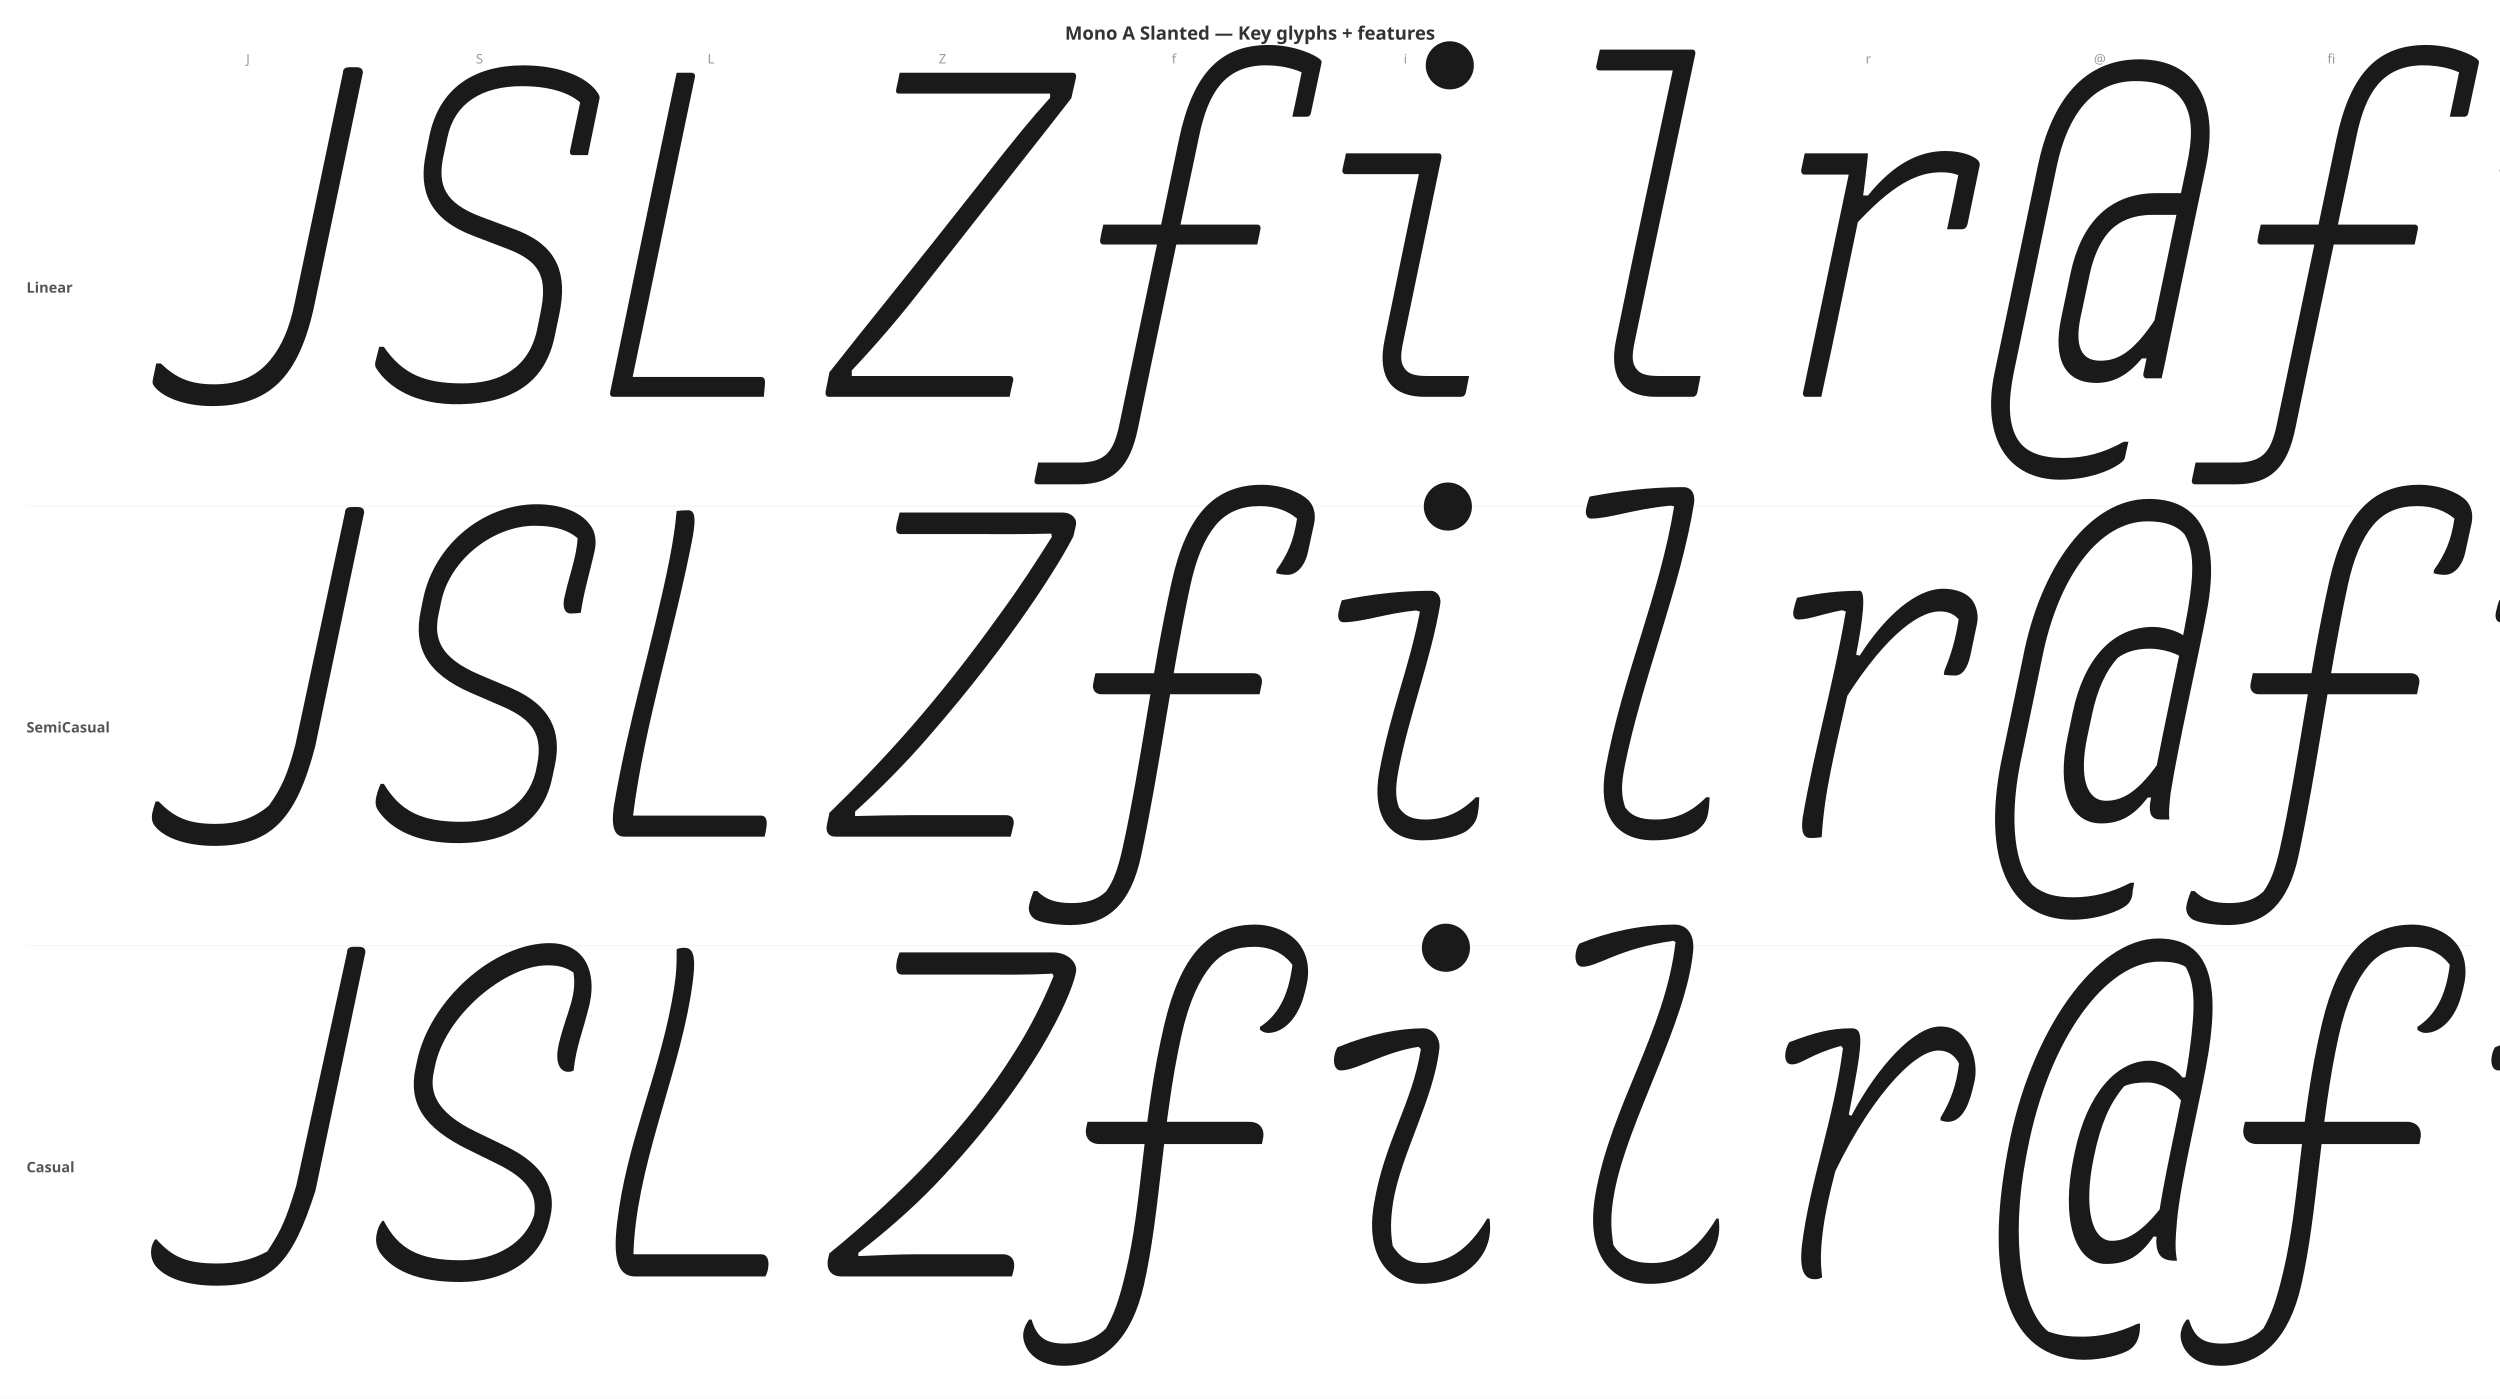
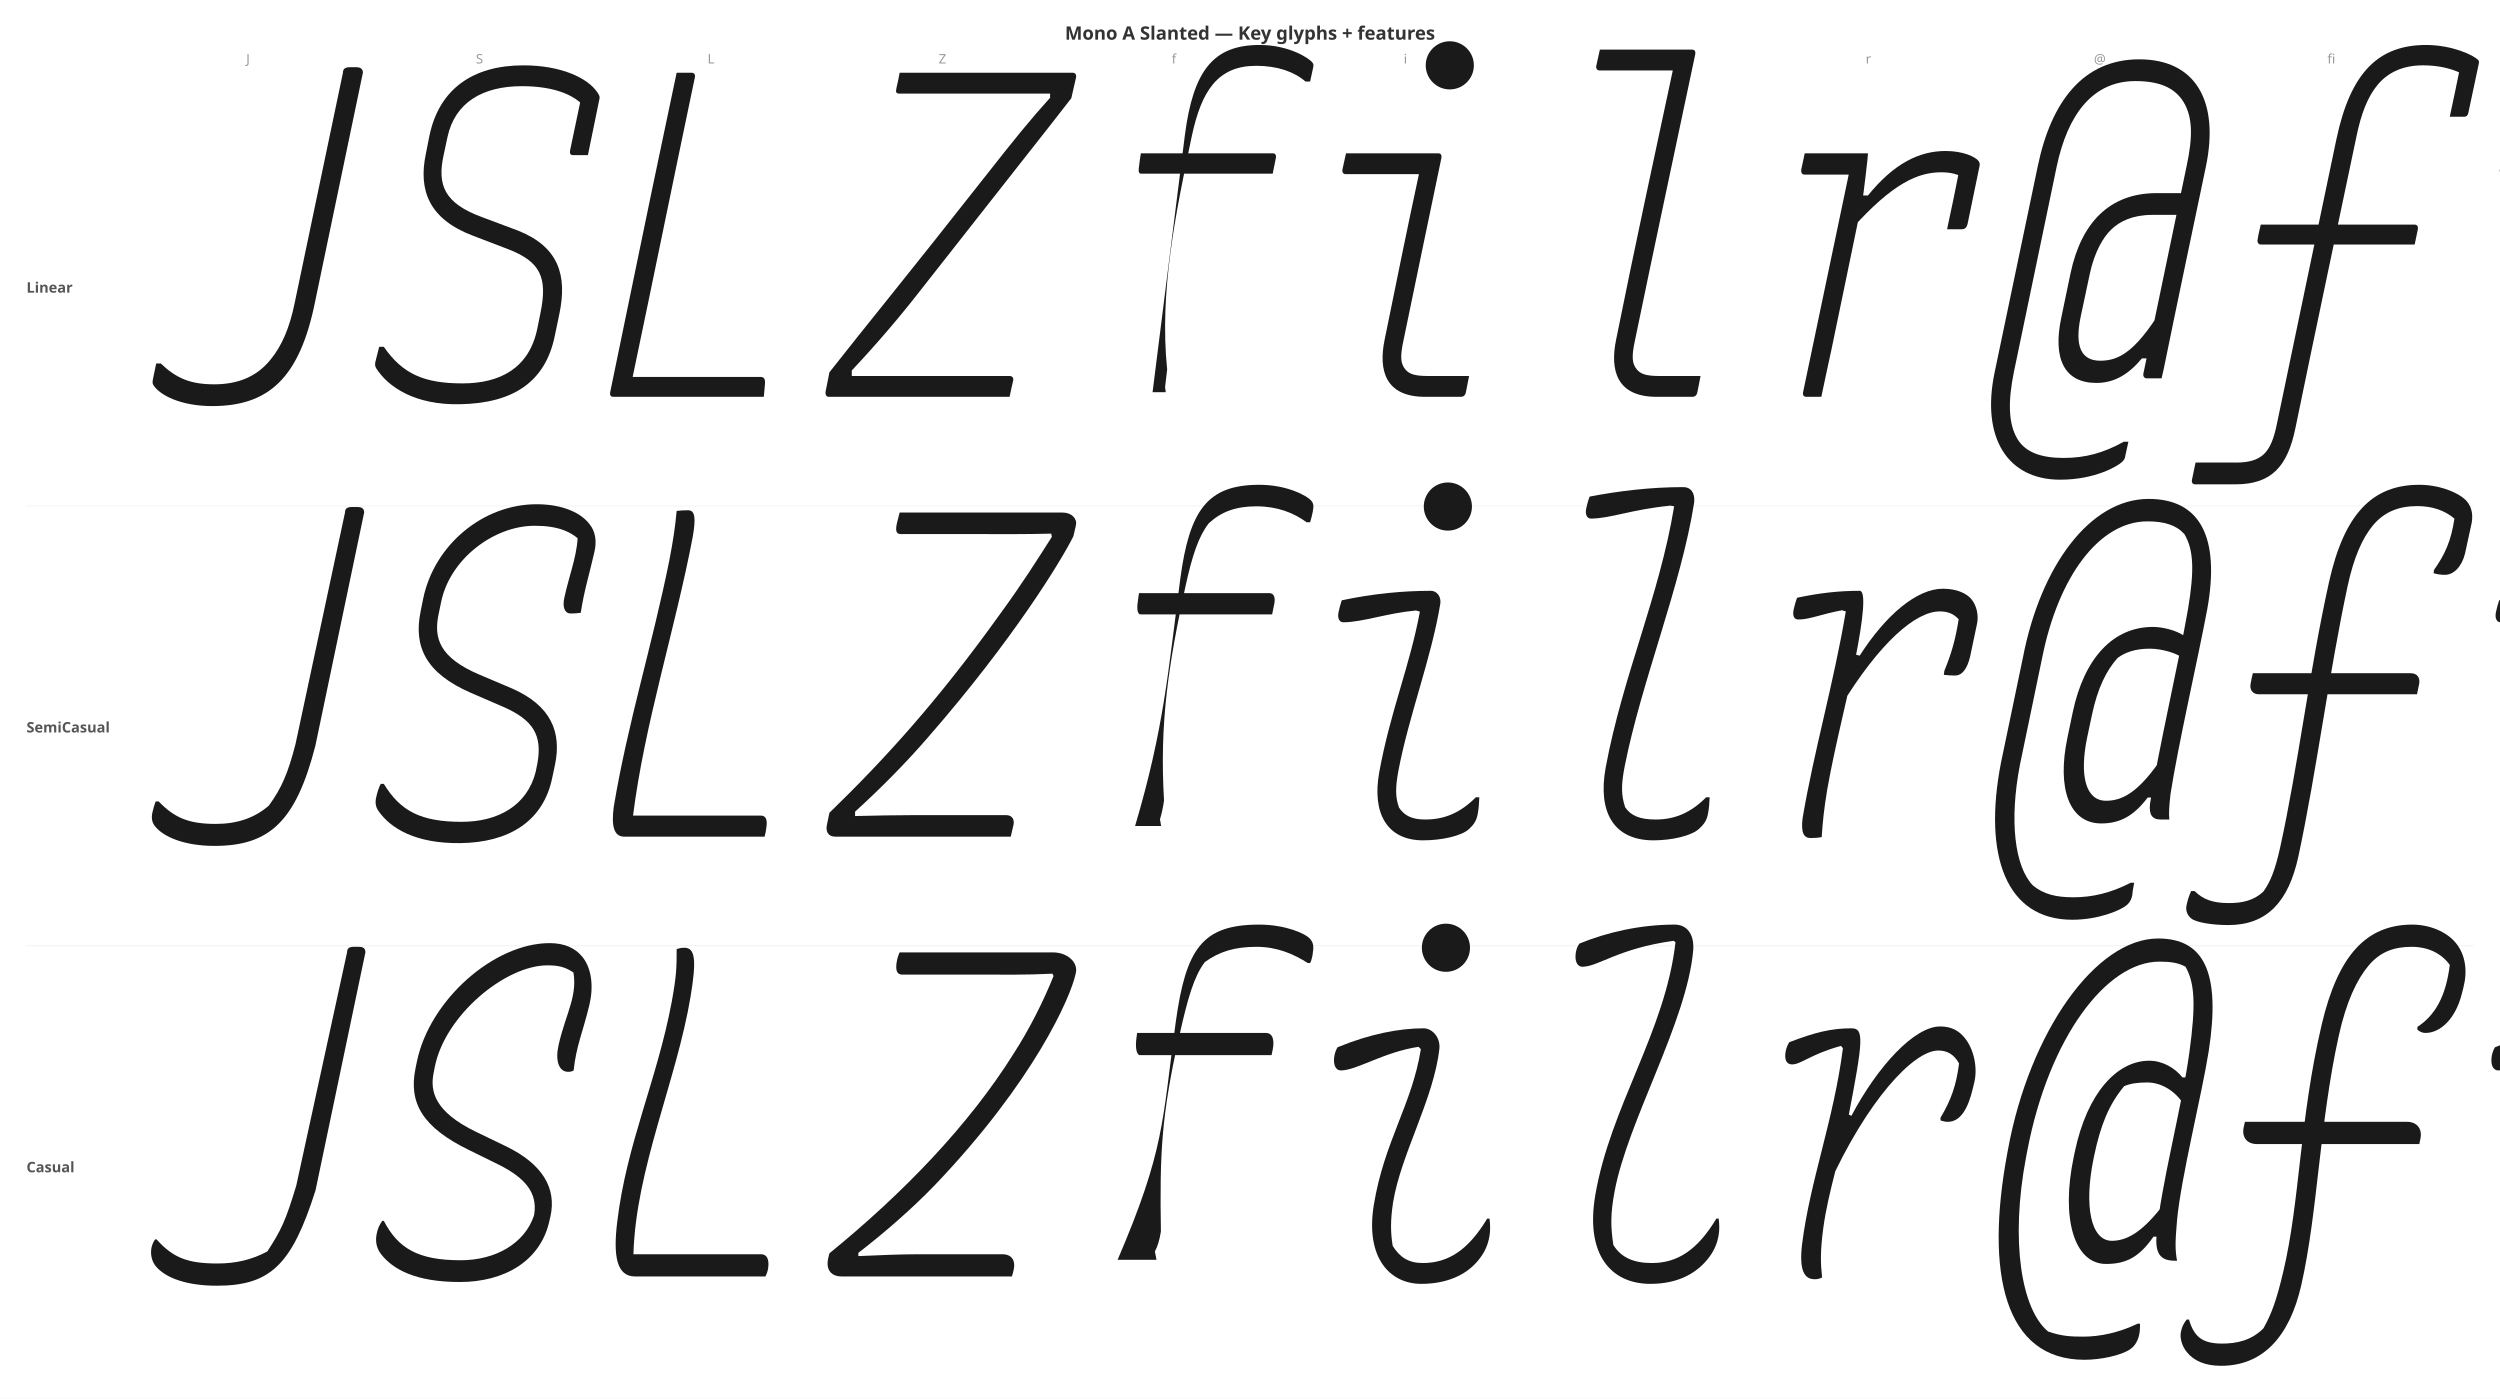
<svg xmlns="http://www.w3.org/2000/svg" width="1890.0" height="1057.5" viewBox="0 0 1890.0 1057.5">
  <rect width="100%" height="100%" fill="white" />
  <text x="945.0" y="30" text-anchor="middle" font-size="14" font-family="sans-serif" font-weight="bold" fill="#333">Mono A Slanted — Key glyphs + features</text>
  <text x="187.5" y="48" text-anchor="middle" font-size="10" font-family="sans-serif" fill="#999">J</text>
  <text x="362.5" y="48" text-anchor="middle" font-size="10" font-family="sans-serif" fill="#999">S</text>
  <text x="537.5" y="48" text-anchor="middle" font-size="10" font-family="sans-serif" fill="#999">L</text>
  <text x="712.5" y="48" text-anchor="middle" font-size="10" font-family="sans-serif" fill="#999">Z</text>
  <text x="887.5" y="48" text-anchor="middle" font-size="10" font-family="sans-serif" fill="#999">f</text>
  <text x="1062.5" y="48" text-anchor="middle" font-size="10" font-family="sans-serif" fill="#999">i</text>
  <text x="1237.5" y="48" text-anchor="middle" font-size="10" font-family="sans-serif" fill="#999">l</text>
  <text x="1412.5" y="48" text-anchor="middle" font-size="10" font-family="sans-serif" fill="#999">r</text>
  <text x="1587.5" y="48" text-anchor="middle" font-size="10" font-family="sans-serif" fill="#999">@</text>
  <text x="1762.5" y="48" text-anchor="middle" font-size="10" font-family="sans-serif" fill="#999">fi</text>
  <text x="20" y="221.25" font-size="11" font-family="sans-serif" font-weight="bold" fill="#555">Linear</text>
  <path d="M161.833 290.55C144.042 290.55 133.25 286.0 121.583 274.8H118.083C117.208 278.65 116.625 282.15 115.75 286.0C115.167 288.8 115.167 289.85 116.042 291.25C121.0 298.95 137.042 307.0 160.375 307.0C202.958 307.0 226.583 286.0 238.25 227.9C250.161 170.843 262.434 112.057 274.345 55C274.345 52.2 272.837 50.8 269.065 50.8C267.556 50.8 266.047 50.8 264.538 50.8C260.766 50.8 259.257 52.2 259.257 55C259.257 55 259.257 55 259.257 55C259.257 55 259.257 55 259.257 55C247.224 112.404 234.825 171.547 222.792 228.95C219.0 247.85 212.875 261.85 204.417 272.0C194.208 284.6 180.208 290.55 161.833 290.55Z" fill="#1a1a1a" />
  <path d="M395.75 49.4C357.542 49.4 331.875 67.25 324.583 102.95L321.958 116.25C316.125 143.9 324.292 165.6 357.542 178.2L384.083 188.35C408.583 197.8 414.125 209.7 408.583 236.65L406.25 248.2C400.125 278.65 377.667 289.85 349.667 289.85C320.792 289.85 304.458 282.85 290.167 262.2H286.667C285.792 265.35 285.208 268.15 283.75 273.75C283.458 275.15 283.458 276.9 284.333 278.3C293.375 292.65 313.792 306.3 347.625 305.6C388.75 304.9 412.375 288.1 419.375 254.15L422.875 237.35C429.0 207.95 422.292 186.6 391.667 174.35L364.542 164.2C335.958 153.7 330.417 140.05 335.375 117.3L338.292 103.65C343.833 77.75 364.542 65.15 394.583 65.15C419.375 65.15 437.75 72.15 444.75 85.1L440.667 67.6C437.458 83.0 434.25 98.05 431.042 113.45C430.458 116.25 431.333 117.3 433.375 117.3C436.875 117.3 440.958 117.3 444.458 117.3C447.375 102.95 450.292 88.95 453.208 74.6C453.5 73.2 453.208 72.15 451.75 70.05C444.458 58.85 424.042 49.4 395.75 49.4Z" fill="#1a1a1a" />
  <path d="M463.708 300.0H577.458C577.75 296.85 578.042 294.05 578.333 290.2C578.625 286.35 577.458 284.95 574.833 284.95H478.292C494.042 210.05 509.5 133.75 525.25 58.85C525.833 57.1 525.25 55 522.917 55C519.125 55 515.333 55 511.542 55C509.208 66.55 506.583 78.1 504.25 89.65C489.667 158.25 475.667 227.55 461.375 296.15C460.792 298.6 461.667 300.0 463.708 300.0Z" fill="#1a1a1a" />
  <path d="M763.25 300.0C764.125 295.8 764.708 293.0 765.875 288.1C766.458 286.0 765.583 284.25 763.25 284.25H688.875C673.125 284.25 659.125 284.25 643.958 284.25V280.05C661.167 261.85 679.833 240.15 695.583 219.85C751.0 149.15 796.208 92.1 809.917 74.25L813.417 58.85C814.0 56.4 812.833 55 811.083 55H680.125C679.542 58.5 678.667 62.35 677.792 66.2C676.917 69.7 677.5 70.75 679.833 70.75H739.625C763.25 70.75 774.042 70.75 793.875 70.75V73.9C778.708 90.7 767.333 104.7 743.417 135.15C685.667 208.65 655.333 245.4 627.042 281.45L624.125 296.15C623.833 298.25 624.708 300.0 626.458 300.0Z" fill="#1a1a1a" />
-   <path d="M784.833 349.7C783.958 353.9 783.083 358.1 782.208 362.3C781.625 364.75 782.5 366.15 784.542 366.15C786.583 366.15 803.5 366.15 815.167 366.15C842.583 366.15 854.542 352.15 860.375 323.45C875.25 251.0 893.333 165.95 906.458 103.3C909.958 86.15 914.917 73.2 922.5 64.1C930.375 54.65 941.75 49.4 956.625 49.4C967.125 49.4 975.875 51.15 984.042 54.65C982.0 64.45 980.833 70.75 977.625 85.45L977.042 88.25C980.833 88.25 984.333 88.25 988.125 88.25C989.583 88.25 990.75 87.2 991.042 85.45L998.917 48.35C999.208 46.95 999.208 46.25 998.625 45.55C995.417 41.7 978.5 34.0 959.25 34.0C923.667 34.0 902.083 53.95 891.292 105.4C878.458 167.0 860.958 249.95 846.375 320.3C844.042 331.85 841.125 338.85 836.458 343.4C831.5 347.95 824.792 349.7 815.458 349.7C806.125 349.7 797.667 349.7 788.333 349.7ZM834.125 169.8C833.25 174.0 832.375 176.8 831.792 181.0C831.208 183.1 832.375 184.85 834.125 184.85H950.5C951.375 180.65 951.958 177.85 952.833 173.65C953.417 171.2 952.25 169.8 950.5 169.8Z" fill="#1a1a1a" />
+   <path d="M952.25 34.0C917.25 34.0 901.967 53.25 895.667 102.95C887.617 167.35 879.392 232.1 871.342 296.5H881.317L880.792 292.65C881.317 288.1 881.842 283.9 882.367 279.35C876.417 220.9 888.667 161.75 900.917 103.3C904.708 85.45 909.667 72.5 916.958 63.75C924.833 54.3 935.333 49.75 949.625 49.75C965.958 49.75 978.5 54.3 986.958 61.65H990.458C991.333 57.45 991.917 55 992.792 50.8C993.083 49.4 993.083 48.35 992.208 47.3C989.875 44.15 974.708 34.0 952.25 34.0ZM862.475 115.9C861.775 120.1 861.425 123.25 860.9 127.45C860.55 130.25 861.425 131.3 862.475 131.3H962.167C963.042 127.1 963.625 123.95 964.5 119.75C965.083 116.95 963.917 115.9 962.167 115.9ZM870.0 300.0C870.0 300.0 870.0 300.0 870.0 300.0C870.0 300.0 870.0 300.0 870.0 300.0C870.0 300.0 870.0 300.0 870.0 300.0C870.0 300.0 870.0 300.0 870.0 300.0Z" fill="#1a1a1a" />
  <path d="M1017.583 115.9C1016.708 119.75 1015.833 123.95 1014.958 127.8C1014.375 130.25 1015.542 131.65 1017.292 131.65C1034.208 131.65 1051.417 131.65 1068.625 131.65H1072.708C1063.667 173.65 1055.792 212.5 1046.75 256.95C1042.083 279.7 1047.042 300.0 1077.375 300.0C1085.833 300.0 1102.458 300.0 1104.208 300.0C1105.667 300.0 1107.708 299.65 1108.292 296.15C1109.167 291.6 1109.75 288.45 1110.625 284.25H1107.125C1097.792 284.25 1088.75 284.25 1079.417 284.25C1069.792 284.25 1065.417 282.85 1062.5 279.35C1058.708 274.8 1058.417 269.55 1061.042 257.3C1070.958 209.7 1080.0 165.6 1089.625 119.75C1090.208 116.95 1089.042 115.9 1087.292 115.9C1063.958 115.9 1040.917 115.9 1017.583 115.9ZM1077.842 49.4C1077.842 59.452 1085.99 67.6 1096.042 67.6C1106.094 67.6 1114.242 59.452 1114.242 49.4C1114.242 39.348 1106.094 31.2 1096.042 31.2C1085.99 31.2 1077.842 39.348 1077.842 49.4Z" fill="#1a1a1a" />
  <path d="M1209.5 37.5C1208.625 41.35 1207.75 45.55 1206.875 49.4C1206.292 51.85 1207.458 53.25 1209.208 53.25C1226.125 53.25 1243.625 53.25 1260.542 53.25H1264.625C1250.042 121.5 1236.333 184.5 1221.75 256.95C1217.083 279.7 1222.042 300.0 1252.375 300.0C1260.833 300.0 1277.458 300.0 1279.208 300.0C1280.667 300.0 1282.708 299.65 1283.292 296.15C1284.167 291.6 1284.75 288.45 1285.625 284.25H1282.125C1272.792 284.25 1263.75 284.25 1254.417 284.25C1244.792 284.25 1240.417 282.85 1237.5 279.35C1233.708 274.8 1233.417 269.55 1236.042 257.3C1251.5 182.4 1266.375 113.45 1281.542 41.35C1282.125 38.55 1280.958 37.5 1279.208 37.5C1255.875 37.5 1232.833 37.5 1209.5 37.5Z" fill="#1a1a1a" />
  <path d="M1364.375 115.9C1363.5 120.1 1362.625 123.95 1361.75 128.15C1361.458 130.6 1362.333 132.0 1364.375 132.0C1374.0 132.0 1383.625 132.0 1393.25 132.0H1397.625C1386.25 186.6 1374.583 241.55 1363.208 296.15C1362.625 298.6 1363.5 300.0 1365.542 300.0C1369.333 300.0 1373.125 300.0 1376.917 300.0C1379.542 288.1 1381.875 276.2 1384.5 264.65C1392.375 226.5 1400.25 189.05 1408.125 150.55C1408.417 150.2 1412.5 115.9 1412.208 115.9C1396.458 115.9 1380.125 115.9 1364.375 115.9ZM1470.833 114.15C1451.292 114.15 1432.042 123.25 1412.208 147.75H1404.917L1399.375 173.65C1431.167 137.95 1450.417 130.25 1467.625 130.25C1472.875 130.25 1476.667 130.95 1480.458 132.35C1477.833 146.0 1475.5 156.85 1472.875 169.1L1472.0 173.3C1475.792 173.3 1479.583 173.3 1483.375 173.3C1485.417 173.3 1486.875 171.9 1487.458 169.45L1496.5 125.7C1496.792 124.3 1496.792 122.9 1495.625 121.5C1493.292 118.7 1484.542 114.15 1470.833 114.15Z" fill="#1a1a1a" />
  <path d="M1540.542 125.7 1507.875 281.8C1497.667 331.15 1517.792 362.65 1557.458 362.65C1584.292 362.65 1601.208 352.15 1604.125 349.35C1605.875 347.6 1606.458 346.9 1606.75 344.45C1607.625 340.95 1608.208 337.45 1609.083 333.95H1605.583C1590.417 342.35 1576.708 346.2 1560.083 346.2C1543.167 346.2 1531.5 342.0 1525.375 332.2C1518.083 320.3 1518.083 303.15 1522.458 281.45L1554.833 126.05C1563.292 85.8 1582.542 61.3 1614.333 61.3C1632.417 61.3 1643.792 66.2 1650.5 76.7C1657.792 88.25 1657.792 103.65 1653.125 125.35C1644.083 168.4 1629.5 239.1 1620.458 282.15C1619.875 284.25 1621.042 286.0 1622.792 286.0H1634.167C1634.75 283.55 1635.333 280.75 1635.917 278.3C1644.375 236.65 1658.958 167.35 1667.708 125.7C1677.917 76.35 1659.833 44.85 1617.25 44.85C1575.25 44.85 1550.75 76.35 1540.542 125.7ZM1639.708 224.4C1616.083 266.05 1602.083 272.7 1587.792 272.7C1572.917 272.7 1568.542 261.15 1572.917 239.8L1579.917 206.9C1583.417 190.45 1590.125 179.25 1595.958 173.65C1602.375 167.35 1612.292 162.45 1627.167 162.45C1634.167 162.45 1648.167 162.45 1652.542 162.45L1655.75 146.0H1651.083C1646.417 146.0 1635.625 146.0 1630.375 146.0C1595.083 146.0 1573.5 168.05 1565.333 206.55L1558.333 240.15C1551.625 271.65 1560.958 289.5 1584.875 289.5C1598.292 289.5 1609.083 283.2 1619.292 270.95H1630.375Z" fill="#1a1a1a" />
  <path d="M1659.833 349.7C1658.958 353.9 1658.083 358.1 1657.208 362.3C1656.625 364.75 1657.5 366.15 1659.542 366.15C1661.583 366.15 1678.5 366.15 1690.167 366.15C1717.583 366.15 1729.542 352.15 1735.375 323.45C1750.25 251.0 1768.333 165.95 1781.458 103.3C1784.958 86.15 1789.917 73.2 1797.5 64.1C1805.375 54.65 1816.75 49.4 1831.625 49.4C1842.125 49.4 1850.875 51.15 1859.042 54.65C1857.0 64.45 1855.833 70.75 1852.625 85.45L1852.042 88.25C1855.833 88.25 1859.333 88.25 1863.125 88.25C1864.583 88.25 1865.75 87.2 1866.042 85.45L1873.917 48.35C1874.208 46.95 1874.208 46.25 1873.625 45.55C1870.417 41.7 1853.5 34.0 1834.25 34.0C1798.667 34.0 1777.083 53.95 1766.292 105.4C1753.458 167.0 1735.958 249.95 1721.375 320.3C1719.042 331.85 1716.125 338.85 1711.458 343.4C1706.5 347.95 1699.792 349.7 1690.458 349.7C1681.125 349.7 1672.667 349.7 1663.333 349.7ZM1709.125 169.8C1708.25 174.0 1707.375 176.8 1706.792 181.0C1706.208 183.1 1707.375 184.85 1709.125 184.85H1825.5C1826.375 180.65 1826.958 177.85 1827.833 173.65C1828.417 171.2 1827.25 169.8 1825.5 169.8ZM1892.583 115.9C1891.708 119.75 1890.833 123.95 1889.958 127.8C1889.375 130.25 1890.542 131.65 1892.292 131.65C1909.208 131.65 1926.417 131.65 1943.625 131.65H1947.708C1938.667 173.65 1930.792 212.5 1921.75 256.95C1917.083 279.7 1922.042 300.0 1952.375 300.0C1960.833 300.0 1977.458 300.0 1979.208 300.0C1980.667 300.0 1982.708 299.65 1983.292 296.15C1984.167 291.6 1984.75 288.45 1985.625 284.25H1982.125C1972.792 284.25 1963.75 284.25 1954.417 284.25C1944.792 284.25 1940.417 282.85 1937.5 279.35C1933.708 274.8 1933.417 269.55 1936.042 257.3C1945.958 209.7 1955.0 165.6 1964.625 119.75C1965.208 116.95 1964.042 115.9 1962.292 115.9C1938.958 115.9 1915.917 115.9 1892.583 115.9ZM1952.842 49.4C1952.842 59.452 1960.99 67.6 1971.042 67.6C1981.094 67.6 1989.242 59.452 1989.242 49.4C1989.242 39.348 1981.094 31.2 1971.042 31.2C1960.99 31.2 1952.842 39.348 1952.842 49.4Z" fill="#1a1a1a" />
  <line x1="20" y1="382.5" x2="1870.0" y2="382.5" stroke="#eee" stroke-width="0.5" />
  <text x="20" y="553.75" font-size="11" font-family="sans-serif" font-weight="bold" fill="#555">SemiCasual</text>
  <path d="M163.146 622.875C143.021 622.875 132.083 618.5 119.979 605.9H117.646C116.625 608.7 115.896 611.325 115.167 614.475C114.292 618.5 115.021 621.825 116.917 624.275C123.188 632.675 139.375 639.5 162.125 639.5C203.833 639.5 223.667 620.95 238.396 563.9C250.573 505.688 263.119 445.712 275.296 387.5C275.296 384.7 273.848 383.3 270.227 383.3C268.779 383.3 267.331 383.3 265.882 383.3C262.262 383.3 260.813 384.7 260.813 387.5C260.813 387.5 260.813 387.5 260.813 387.5C260.813 387.5 260.813 387.5 260.813 387.5C248.459 445.308 235.73 504.867 223.375 562.675C217.542 585.075 212.875 595.75 203.25 609.05C192.312 618.5 179.188 622.875 163.146 622.875Z" fill="#1a1a1a" />
  <path d="M405.667 381.2C365.417 381.2 328.375 411.65 319.917 452.6L318.021 462.05C312.479 488.825 321.812 508.95 356.083 523.825L380.729 534.5C403.042 544.3 410.188 555.85 406.25 577.2L404.938 583.675C398.375 609.225 376.354 621.3 348.938 621.3C318.312 621.3 302.708 613.25 290.167 592.6H287.833C286.229 595.75 285.354 598.55 284.188 603.625C283.604 606.95 284.042 610.275 286.229 613.25C295.271 626.2 314.083 637.75 347.625 637.4C384.958 637.05 410.771 620.775 417.479 588.05L419.521 578.425C424.917 553.05 416.167 533.275 387.146 520.5L362.354 510.0C332.021 497.05 327.792 482.35 331.583 464.325L333.479 455.225C340.042 422.675 373.292 397.475 404.208 397.475C421.708 397.475 433.521 401.85 441.396 411.825L436.729 399.575C437.604 417.425 431.042 431.775 426.667 451.725C425.062 458.9 426.812 463.8 431.479 463.8C434.104 463.8 436.729 463.625 439.062 463.275C441.542 446.65 445.333 435.1 449.417 417.075C451.167 409.55 450.292 402.025 445.917 396.6C439.646 387.85 425.5 381.2 405.667 381.2Z" fill="#1a1a1a" />
  <path d="M471.875 632.5C471.875 632.5 578.042 632.5 578.042 632.5C578.771 629.875 579.208 627.425 579.5 624.625C580.229 619.025 578.479 616.575 575.125 616.575C575.125 616.575 478.583 616.575 478.583 616.575C487.333 546.925 510.521 475.175 523.646 406.225C526.271 391.35 525.396 385.75 520.146 385.75C517.083 385.75 514.458 385.925 511.542 386.275C510.375 398.875 509.062 407.625 506.0 423.725C493.167 487.425 474.646 546.225 464.0 609.925C462.104 624.275 464.0 632.5 471.875 632.5Z" fill="#1a1a1a" />
  <path d="M764.125 632.5C764.854 629.525 765.438 627.075 766.167 623.75C767.042 619.9 765.583 616.225 760.479 616.225C760.479 616.225 692.229 616.225 692.229 616.225C676.625 616.225 662.479 616.575 646.438 616.925C646.438 616.925 646.438 613.6 646.438 613.6C664.812 596.975 684.646 577.025 701.271 557.775C766.412 483.197 802.771 423.025 811.521 405.35C811.521 405.35 813.417 396.95 813.417 396.95C814.438 392.05 810.062 387.5 803.5 387.5C803.5 387.5 680.125 387.5 680.125 387.5C679.542 389.775 678.812 392.575 678.083 395.55C676.917 400.625 677.208 403.775 681.0 403.775C681.0 403.775 740.062 403.775 740.062 403.775C760.917 403.775 774.479 403.95 794.75 403.425C794.75 403.425 795.188 405.875 795.188 405.875C783.812 423.725 772.875 441.225 754.938 465.725C709.0 529.775 668.896 573.875 627.042 614.475C627.042 614.475 625.146 623.575 625.146 623.575C624.125 628.125 625.729 632.5 631.417 632.5C631.417 632.5 764.125 632.5 764.125 632.5Z" fill="#1a1a1a" />
-   <path d="M781.479 673.625C779.875 677.3 778.854 680.45 777.979 684.65C777.25 687.975 778.417 691.825 781.479 694.275C785.125 697.425 797.667 699.35 809.625 699.35C838.938 699.35 855.125 681.675 862.562 647.55C876.271 583.675 885.896 507.725 899.75 443.325C904.417 421.45 910.979 406.75 919.0 397.125C927.312 387.15 938.25 382.6 952.396 382.6C963.917 382.6 973.25 385.925 980.542 392.05C978.062 408.85 973.396 419.175 965.083 430.9C965.083 430.9 964.792 433.35 964.792 433.35C967.708 434.225 970.479 434.575 973.396 434.575C979.812 434.575 986.083 428.625 988.562 418.475C988.562 418.475 993.083 397.65 993.083 397.65C994.833 390.825 994.25 384.175 990.021 379.1C984.917 372.975 970.042 366.5 954.0 366.5C918.708 366.5 897.271 388.2 885.75 440.0C870.875 506.85 862.417 579.125 848.708 641.075C845.062 657.35 841.708 666.1 836.312 673.8C829.167 680.8 820.125 682.725 810.208 682.725C797.958 682.725 790.667 680.1 784.104 673.625C784.104 673.625 781.479 673.625 781.479 673.625ZM828.146 508.95C827.562 511.575 826.979 513.675 826.542 516.475C825.375 521.375 828.0 524.875 832.667 524.875C832.667 524.875 952.25 524.875 952.25 524.875C952.833 522.075 953.271 519.975 953.854 517.175C954.875 512.275 952.25 508.95 947.583 508.95C947.583 508.95 828.146 508.95 828.146 508.95Z" fill="#1a1a1a" />
+   <path d="M952.104 366.5C913.021 366.5 899.254 385.225 892.254 437.9C883.067 507.9 880.004 550.6 858.129 624.45C858.129 624.45 877.817 624.45 877.817 624.45C877.817 624.45 876.942 619.375 876.942 619.375C878.167 615.35 879.217 610.8 880.004 605.2C876.562 546.75 883.271 502.65 896.25 443.15C901.354 419.875 906.167 405.35 913.896 395.55C923.375 386.8 934.458 382.775 949.771 382.775C965.667 382.775 978.062 387.675 987.833 394.85C987.833 394.85 990.458 394.85 990.458 394.85C991.333 391.875 991.917 389.6 992.5 386.625C993.229 382.425 993.083 380.675 991.333 378.575C988.417 374.9 973.104 366.5 952.104 366.5ZM861.075 448.4C860.638 451.025 860.375 453.3 860.025 456.1C859.325 461.35 860.375 464.5 862.212 464.5C862.212 464.5 961.729 464.5 961.729 464.5C962.312 461.7 962.75 459.425 963.333 456.625C964.354 451.55 963.042 448.4 959.542 448.4C959.542 448.4 861.075 448.4 861.075 448.4ZM870.0 632.5C870.0 632.5 870.0 632.5 870.0 632.5C870.0 632.5 870.0 632.5 870.0 632.5C870.0 632.5 870.0 632.5 870.0 632.5C870.0 632.5 870.0 632.5 870.0 632.5C870.0 632.5 870.0 632.5 870.0 632.5C870.0 632.5 870.0 632.5 870.0 632.5Z" fill="#1a1a1a" />
  <path d="M1014.375 453.825C1013.354 456.8 1012.625 459.6 1011.896 462.925C1011.021 467.3 1012.479 470.45 1015.542 470.45C1029.833 470.45 1048.938 463.45 1070.521 461.525C1070.521 461.525 1073.438 462.4 1073.438 462.4C1065.6 504.335 1051.125 537.65 1042.667 584.025C1037.125 615.175 1048.792 635.3 1075.917 635.3C1089.771 635.3 1105.375 631.975 1110.771 626.55C1113.833 623.75 1116.312 620.6 1117.188 615.175C1117.927 611.086 1118.221 607.227 1118.354 602.75C1118.354 602.75 1115.729 602.75 1115.729 602.75C1103.917 614.65 1091.812 619.55 1077.521 619.55C1067.242 619.55 1061.84 616.629 1057.688 610.625C1054.932 603.022 1054.791 595.962 1057.104 583.15C1064.996 541.22 1082.029 498.037 1088.896 456.275C1089.625 450.675 1085.979 446.65 1081.75 446.65C1061.042 446.65 1038.292 448.75 1014.375 453.825ZM1076.383 382.95C1076.383 382.95 1076.383 382.95 1076.383 382.95C1076.383 393.002 1084.531 401.15 1094.583 401.15C1104.635 401.15 1112.783 393.002 1112.783 382.95C1112.783 382.95 1112.783 382.95 1112.783 382.95C1112.783 372.898 1104.635 364.75 1094.583 364.75C1084.531 364.75 1076.383 372.898 1076.383 382.95Z" fill="#1a1a1a" />
  <path d="M1201.771 375.425C1200.604 378.4 1199.875 381.2 1199.146 384.525C1198.271 388.9 1199.729 392.05 1202.792 392.05C1217.165 392.05 1233.421 385.157 1262.875 382.25C1262.875 382.25 1265.646 382.775 1265.646 382.775C1254.568 450.622 1226.854 510.525 1213.875 580.35C1207.75 614.125 1220.0 635.3 1250.042 635.3C1264.042 635.3 1279.354 631.8 1284.896 626.2C1287.958 623.4 1290.438 620.25 1291.312 614.825C1292.042 610.8 1292.333 607.125 1292.479 602.75C1292.479 602.75 1289.854 602.75 1289.854 602.75C1278.042 614.65 1265.938 619.55 1251.646 619.55C1239.833 619.55 1232.979 616.75 1228.604 610.275C1225.688 601.35 1225.396 593.825 1228.312 579.125C1241.0 514.9 1270.898 442.949 1280.812 379.8C1281.542 372.275 1278.042 368.25 1272.646 368.25C1247.893 368.25 1223.778 371.18 1201.771 375.425Z" fill="#1a1a1a" />
  <path d="M1358.542 451.9C1357.521 454.875 1356.646 457.85 1355.917 461.175C1355.042 465.9 1356.5 468.35 1359.562 468.35C1367.875 468.35 1376.188 464.5 1392.521 461.35C1392.521 461.35 1395.438 462.225 1395.438 462.225C1386.25 516.825 1371.521 566.875 1362.771 618.5C1361.312 629.875 1363.938 633.55 1368.75 633.55C1371.667 633.55 1374.438 633.375 1377.208 632.85C1377.938 621.475 1378.958 611.325 1381.438 596.625C1387.271 563.55 1396.021 530.825 1402.729 497.575C1408.562 468.0 1410.896 446.65 1405.938 446.65C1390.333 446.65 1376.042 448.225 1358.542 451.9ZM1468.792 445.075C1449.25 445.075 1425.771 464.675 1405.938 495.65C1405.938 495.65 1398.646 493.9 1398.646 493.9C1398.646 493.9 1390.625 535.55 1390.625 535.55C1421.25 484.975 1448.521 462.225 1466.458 462.225C1472.438 462.225 1476.958 463.975 1480.75 468.175C1478.417 483.05 1475.354 494.075 1469.958 507.025C1469.958 507.025 1469.521 510.175 1469.521 510.175C1472.438 510.525 1475.208 510.7 1477.979 510.7C1483.521 510.7 1487.312 505.45 1489.5 496.0C1489.5 496.0 1494.604 471.675 1494.604 471.675C1495.917 465.725 1494.604 458.025 1490.375 452.95C1487.021 448.925 1479.875 445.075 1468.792 445.075Z" fill="#1a1a1a" />
  <path d="M1529.312 497.225C1529.312 497.225 1512.688 576.85 1512.688 576.85C1499.125 647.025 1516.625 695.325 1566.646 695.325C1586.479 695.325 1602.667 688.325 1607.333 684.65C1610.979 681.85 1612.146 678.0 1612.292 673.8C1612.729 671.7 1613.021 669.425 1613.458 667.325C1613.458 667.325 1610.833 667.325 1610.833 667.325C1595.958 675.025 1581.958 678.35 1567.521 678.35C1554.25 678.35 1545.062 676.075 1536.896 669.425C1523.188 655.25 1518.812 620.775 1527.125 577.9C1527.125 577.9 1543.75 497.925 1543.75 497.925C1556.146 435.1 1587.5 394.15 1623.375 394.15C1636.354 394.15 1645.25 396.95 1651.375 403.775C1658.521 415.675 1658.958 431.6 1654.146 460.475C1646.854 502.475 1631.396 568.275 1625.417 607.65C1624.542 615.7 1626.875 619.55 1633.438 619.55C1633.438 619.55 1640.0 619.55 1640.0 619.55C1639.562 614.125 1639.854 610.1 1640.875 600.475C1646.562 563.55 1661.729 497.75 1668.729 460.3C1678.5 405.7 1663.042 377.175 1624.396 377.175C1579.771 377.175 1542.583 428.275 1529.312 497.225ZM1640.146 564.075C1619.292 597.85 1605.729 605.375 1592.167 605.375C1576.854 605.375 1571.896 586.65 1577.875 557.6C1577.875 557.6 1581.521 540.45 1581.521 540.45C1585.75 520.325 1592.312 507.025 1600.917 497.4C1606.604 493.2 1614.188 490.4 1625.271 490.4C1634.167 490.4 1646.417 493.725 1651.667 498.625C1651.667 498.625 1655.604 480.25 1655.604 480.25C1655.604 480.25 1650.5 480.25 1650.5 480.25C1645.396 476.75 1635.333 473.95 1627.604 473.95C1597.854 473.95 1575.688 497.05 1566.938 538.7C1566.938 538.7 1563.0 557.6 1563.0 557.6C1554.833 596.275 1564.458 622.525 1588.521 622.525C1603.104 622.525 1613.312 616.575 1623.667 602.925C1623.667 602.925 1632.708 602.925 1632.708 602.925C1632.708 602.925 1640.146 564.075 1640.146 564.075Z" fill="#1a1a1a" />
  <path d="M1656.479 673.625C1654.875 677.3 1653.854 680.45 1652.979 684.65C1652.25 687.975 1653.417 691.825 1656.479 694.275C1660.125 697.425 1672.667 699.35 1684.625 699.35C1713.938 699.35 1730.125 681.675 1737.562 647.55C1751.271 583.675 1760.896 507.725 1774.75 443.325C1779.417 421.45 1785.979 406.75 1794.0 397.125C1802.312 387.15 1813.25 382.6 1827.396 382.6C1838.917 382.6 1848.25 385.925 1855.542 392.05C1853.062 408.85 1848.396 419.175 1840.083 430.9C1840.083 430.9 1839.792 433.35 1839.792 433.35C1842.708 434.225 1845.479 434.575 1848.396 434.575C1854.812 434.575 1861.083 428.625 1863.562 418.475C1863.562 418.475 1868.083 397.65 1868.083 397.65C1869.833 390.825 1869.25 384.175 1865.021 379.1C1859.917 372.975 1845.042 366.5 1829.0 366.5C1793.708 366.5 1772.271 388.2 1760.75 440.0C1745.875 506.85 1737.417 579.125 1723.708 641.075C1720.062 657.35 1716.708 666.1 1711.312 673.8C1704.167 680.8 1695.125 682.725 1685.208 682.725C1672.958 682.725 1665.667 680.1 1659.104 673.625C1659.104 673.625 1656.479 673.625 1656.479 673.625ZM1703.146 508.95C1702.562 511.575 1701.979 513.675 1701.542 516.475C1700.375 521.375 1703.0 524.875 1707.667 524.875C1707.667 524.875 1827.25 524.875 1827.25 524.875C1827.833 522.075 1828.271 519.975 1828.854 517.175C1829.875 512.275 1827.25 508.95 1822.583 508.95C1822.583 508.95 1703.146 508.95 1703.146 508.95ZM1889.375 453.825C1888.354 456.8 1887.625 459.6 1886.896 462.925C1886.021 467.3 1887.479 470.45 1890.542 470.45C1904.833 470.45 1923.938 463.45 1945.521 461.525C1945.521 461.525 1948.438 462.4 1948.438 462.4C1940.6 504.335 1926.125 537.65 1917.667 584.025C1912.125 615.175 1923.792 635.3 1950.917 635.3C1964.771 635.3 1980.375 631.975 1985.771 626.55C1988.833 623.75 1991.312 620.6 1992.188 615.175C1992.927 611.086 1993.221 607.227 1993.354 602.75C1993.354 602.75 1990.729 602.75 1990.729 602.75C1978.917 614.65 1966.812 619.55 1952.521 619.55C1942.242 619.55 1936.84 616.629 1932.688 610.625C1929.932 603.022 1929.791 595.962 1932.104 583.15C1939.996 541.22 1957.029 498.037 1963.896 456.275C1964.625 450.675 1960.979 446.65 1956.75 446.65C1936.042 446.65 1913.292 448.75 1889.375 453.825ZM1951.383 382.95C1951.383 382.95 1951.383 382.95 1951.383 382.95C1951.383 393.002 1959.531 401.15 1969.583 401.15C1979.635 401.15 1987.783 393.002 1987.783 382.95C1987.783 382.95 1987.783 382.95 1987.783 382.95C1987.783 372.898 1979.635 364.75 1969.583 364.75C1959.531 364.75 1951.383 372.898 1951.383 382.95Z" fill="#1a1a1a" />
  <line x1="20" y1="715.0" x2="1870.0" y2="715.0" stroke="#eee" stroke-width="0.5" />
  <text x="20" y="886.25" font-size="11" font-family="sans-serif" font-weight="bold" fill="#555">Casual</text>
  <path d="M164.458 955.2C142.0 955.2 130.917 951.0 118.375 937.0H117.208C116.042 938.75 115.167 940.5 114.583 942.95C113.417 948.2 114.875 953.8 117.792 957.3C125.375 966.4 141.708 972.0 163.875 972.0C204.708 972.0 220.75 955.9 238.542 899.9C250.985 840.533 263.806 779.367 276.249 720.0C276.249 717.2 274.861 715.8 271.392 715.8C270.004 715.8 268.617 715.8 267.229 715.8C263.76 715.8 262.372 717.2 262.372 720.0C262.372 720.0 262.372 720.0 262.372 720.0C262.372 720.0 262.372 720.0 262.372 720.0C249.695 778.212 236.635 838.188 223.958 896.4C216.083 922.3 212.875 929.65 202.083 946.1C190.417 952.4 178.167 955.2 164.458 955.2Z" fill="#1a1a1a" />
  <path d="M415.583 713.0C373.292 713.0 324.875 756.05 315.25 802.25L314.083 807.85C308.833 833.75 319.333 852.3 354.625 869.45L377.375 880.65C397.5 890.8 406.25 902.0 403.917 917.75L403.625 919.15C396.625 939.8 375.042 952.75 348.208 952.75C315.833 952.75 300.958 943.65 290.167 923.0H289.0C286.667 926.15 285.5 928.95 284.625 933.5C283.75 938.75 284.625 943.65 288.125 948.2C297.167 959.75 314.375 969.2 347.625 969.2C381.167 969.2 409.167 953.45 415.583 921.95L416.167 919.5C420.833 898.15 410.042 879.95 382.625 866.65L360.167 855.8C328.083 840.4 325.167 824.65 327.792 811.35L328.667 806.8C336.25 767.6 382.042 729.8 413.833 729.8C424.042 729.8 429.292 731.55 438.042 738.55L432.792 731.55C437.75 751.85 427.833 765.5 422.292 790.0C419.667 801.55 422.292 810.3 429.583 810.3C431.333 810.3 432.5 809.95 433.667 809.25C435.708 790.35 440.375 781.25 445.625 759.55C448.833 745.9 447.375 731.9 440.083 723.15C434.833 716.85 426.958 713.0 415.583 713.0Z" fill="#1a1a1a" />
  <path d="M480.042 965.0H578.625C579.792 962.9 580.375 960.8 580.667 959.05C581.833 951.7 579.5 948.2 575.417 948.2H478.875C480.625 883.8 511.542 816.6 522.042 753.6C526.708 725.6 525.542 716.5 517.375 716.5C515.042 716.5 513.583 716.85 511.542 717.55C511.542 731.2 511.542 737.15 507.75 757.8C496.667 816.6 473.625 864.9 466.625 923.7C463.417 949.95 466.333 965.0 480.042 965.0Z" fill="#1a1a1a" />
  <path d="M765.0 965.0C765.583 963.25 766.167 961.15 766.458 959.4C767.625 953.8 765.583 948.2 757.708 948.2H695.583C680.125 948.2 665.833 948.9 648.917 949.6V947.15C668.458 932.1 689.458 913.9 706.958 895.7C781.824 817.244 809.333 753.95 813.125 736.45L813.417 735.05C814.875 727.7 807.292 720.0 795.917 720.0H680.125C679.542 721.05 678.958 722.8 678.375 724.9C676.917 731.55 676.917 736.8 682.167 736.8H740.5C758.583 736.8 774.917 737.15 795.625 736.1L796.5 737.85C788.917 756.75 778.417 777.75 766.458 796.3C732.333 850.9 682.458 902.35 627.042 947.5L626.167 951.0C624.417 958.0 626.75 965.0 636.375 965.0Z" fill="#1a1a1a" />
-   <path d="M778.125 997.55C775.792 1000.7 774.625 1002.8 773.75 1007.0C772.875 1011.2 774.333 1017.5 778.417 1022.4C783.667 1028.7 791.833 1032.55 804.083 1032.55C835.292 1032.55 855.708 1011.2 864.75 971.65C877.292 916.35 878.458 849.5 893.042 783.35C898.875 756.75 907.042 740.3 915.5 730.15C924.25 719.65 934.75 715.8 948.167 715.8C960.708 715.8 970.625 720.7 977.042 729.45C974.125 753.25 965.958 767.6 952.542 776.35V778.45C954.583 780.2 956.625 780.9 958.667 780.9C970.042 780.9 981.417 770.05 986.083 751.5L987.25 746.95C990.458 734.7 989.292 722.1 981.417 712.65C974.417 704.25 961.583 699.0 948.75 699.0C913.75 699.0 892.458 722.45 880.208 774.6C863.292 846.7 863.875 908.3 851.042 961.85C846.083 982.85 842.292 993.35 836.167 1004.2C826.833 1013.65 815.458 1015.75 804.958 1015.75C789.792 1015.75 783.667 1010.5 779.875 997.55ZM822.167 848.1C821.875 849.15 821.583 850.55 821.292 851.95C819.542 859.65 823.625 864.9 831.208 864.9H954.0C954.292 863.5 954.583 862.1 954.875 860.7C956.333 853.35 952.25 848.1 944.667 848.1Z" fill="#1a1a1a" />
+   <path d="M951.958 699.0C908.792 699.0 896.542 717.2 888.842 772.85C878.517 848.45 880.617 869.1 844.917 952.4H874.317L873.092 946.1C875.017 942.6 876.592 937.7 877.642 931.05C876.708 872.6 877.875 843.55 891.583 783.0C898.0 754.3 902.667 738.2 910.833 727.35C921.917 719.3 933.583 715.8 949.917 715.8C965.375 715.8 977.625 721.05 988.708 728.05H990.458C991.333 726.3 991.917 724.2 992.208 722.45C993.375 715.45 993.083 713.0 990.458 709.85C986.958 705.65 971.5 699.0 951.958 699.0ZM859.675 780.9C859.5 781.95 859.325 783.35 859.15 784.75C858.1 792.45 859.325 797.7 861.95 797.7H961.292C961.583 796.3 961.875 794.9 962.167 793.5C963.625 786.15 962.167 780.9 956.917 780.9ZM870.0 965.0C870.0 965.0 870.0 965.0 870.0 965.0C870.0 965.0 870.0 965.0 870.0 965.0C870.0 965.0 870.0 965.0 870.0 965.0C870.0 965.0 870.0 965.0 870.0 965.0Z" fill="#1a1a1a" />
  <path d="M1011.167 791.75C1010.0 793.85 1009.417 795.25 1008.833 798.05C1007.667 804.35 1009.417 809.25 1013.792 809.25C1025.458 809.25 1046.458 795.25 1072.417 791.4L1074.167 793.15C1067.534 835.021 1046.458 862.8 1038.583 911.1C1032.167 950.65 1050.542 970.6 1074.458 970.6C1093.708 970.6 1108.292 963.95 1117.333 953.1C1122.0 947.5 1124.917 941.55 1126.083 934.2C1126.688 930.572 1126.693 926.004 1126.083 921.25H1124.333C1110.042 945.05 1094.875 954.85 1075.625 954.85C1064.693 954.85 1058.263 950.407 1052.875 941.9C1051.156 931.243 1051.166 922.375 1053.167 909.0C1059.034 872.739 1084.059 830.473 1088.167 792.8C1089.042 784.4 1082.917 777.4 1076.208 777.4C1058.125 777.4 1035.667 781.6 1011.167 791.75ZM1074.925 716.5C1074.925 726.552 1083.073 734.7 1093.125 734.7C1103.177 734.7 1111.325 726.552 1111.325 716.5C1111.325 706.448 1103.177 698.3 1093.125 698.3C1083.073 698.3 1074.925 706.448 1074.925 716.5Z" fill="#1a1a1a" />
  <path d="M1194.042 713.35C1192.583 715.45 1192.0 716.85 1191.417 719.65C1190.25 725.95 1192.0 730.85 1196.375 730.85C1208.206 730.85 1223.216 717.064 1265.208 711.25L1266.667 712.3C1259.095 779.744 1217.375 836.55 1206.0 903.75C1198.417 948.55 1217.958 970.6 1247.708 970.6C1267.25 970.6 1281.25 963.6 1290.583 952.4C1295.25 946.8 1298.167 940.85 1299.333 933.5C1299.917 930.0 1299.917 925.8 1299.333 921.25H1297.583C1283.292 945.05 1268.125 954.85 1248.875 954.85C1234.875 954.85 1225.542 950.65 1219.708 941.2C1217.667 927.9 1217.375 918.1 1220.583 900.95C1230.5 847.4 1275.421 772.449 1280.083 718.25C1280.958 706.0 1275.125 699.0 1266.083 699.0C1239.911 699.0 1214.722 704.86 1194.042 713.35Z" fill="#1a1a1a" />
  <path d="M1352.708 787.9C1351.542 789.65 1350.667 791.75 1350.083 794.2C1348.625 801.2 1350.667 804.7 1354.75 804.7C1361.75 804.7 1368.75 797.0 1391.792 790.7L1393.25 792.45C1386.25 847.05 1368.458 892.2 1362.333 940.85C1360.0 961.15 1364.375 967.1 1371.958 967.1C1374.0 967.1 1375.75 966.75 1377.5 965.7C1376.333 954.85 1376.042 946.45 1378.375 928.6C1382.167 900.6 1391.792 872.6 1397.333 844.6C1408.708 785.8 1409.292 777.4 1399.667 777.4C1384.208 777.4 1371.958 780.55 1352.708 787.9ZM1466.75 776.0C1447.208 776.0 1419.5 806.1 1399.667 843.55L1392.375 840.05L1381.875 897.45C1411.333 832.0 1446.625 794.2 1465.292 794.2C1472.0 794.2 1477.25 797.0 1481.042 804.0C1479.0 820.1 1475.208 831.3 1467.042 844.95V847.05C1469.083 847.75 1470.833 848.1 1472.583 848.1C1481.625 848.1 1487.75 839.0 1491.542 822.55L1492.708 817.65C1495.042 807.15 1492.417 793.15 1485.125 784.4C1480.75 779.15 1475.208 776.0 1466.75 776.0Z" fill="#1a1a1a" />
  <path d="M1518.083 868.75 1517.5 871.9C1500.583 962.9 1515.458 1028.0 1575.833 1028.0C1588.667 1028.0 1604.125 1024.5 1610.542 1019.95C1616.083 1016.1 1617.833 1009.1 1617.833 1003.15C1617.833 1002.45 1617.833 1001.4 1617.833 1000.7H1616.083C1601.5 1007.7 1587.208 1010.5 1574.958 1010.5C1565.333 1010.5 1558.625 1010.15 1548.417 1006.65C1528.292 990.2 1519.542 938.4 1531.792 874.35L1532.667 869.8C1549.0 784.4 1592.458 727.0 1632.417 727.0C1640.292 727.0 1646.708 727.7 1652.25 730.85C1659.25 743.1 1660.125 759.55 1655.167 795.6C1649.625 836.55 1633.292 897.45 1630.375 933.15C1629.208 947.15 1632.708 953.1 1644.083 953.1H1645.833C1644.375 944.7 1644.375 939.45 1645.833 922.65C1648.75 890.45 1664.5 828.15 1669.75 794.9C1679.083 735.05 1666.25 709.5 1631.542 709.5C1584.292 709.5 1534.417 780.2 1518.083 868.75ZM1640.583 903.75C1622.5 929.65 1609.375 938.05 1596.542 938.05C1580.792 938.05 1575.25 912.15 1582.833 875.4L1583.125 874.0C1588.083 850.2 1594.5 834.8 1605.875 821.15C1610.833 819.05 1616.083 818.35 1623.375 818.35C1634.167 818.35 1644.667 825.0 1650.792 834.8L1655.458 814.5H1649.917C1644.375 807.5 1635.042 801.9 1624.833 801.9C1600.625 801.9 1577.875 826.05 1568.542 870.85L1567.667 875.05C1558.042 920.9 1567.958 955.55 1592.167 955.55C1607.917 955.55 1617.542 949.95 1628.042 934.9H1635.042Z" fill="#1a1a1a" />
  <path d="M1653.125 997.55C1650.792 1000.7 1649.625 1002.8 1648.75 1007.0C1647.875 1011.2 1649.333 1017.5 1653.417 1022.4C1658.667 1028.7 1666.833 1032.55 1679.083 1032.55C1710.292 1032.55 1730.708 1011.2 1739.75 971.65C1752.292 916.35 1753.458 849.5 1768.042 783.35C1773.875 756.75 1782.042 740.3 1790.5 730.15C1799.25 719.65 1809.75 715.8 1823.167 715.8C1835.708 715.8 1845.625 720.7 1852.042 729.45C1849.125 753.25 1840.958 767.6 1827.542 776.35V778.45C1829.583 780.2 1831.625 780.9 1833.667 780.9C1845.042 780.9 1856.417 770.05 1861.083 751.5L1862.25 746.95C1865.458 734.7 1864.292 722.1 1856.417 712.65C1849.417 704.25 1836.583 699.0 1823.75 699.0C1788.75 699.0 1767.458 722.45 1755.208 774.6C1738.292 846.7 1738.875 908.3 1726.042 961.85C1721.083 982.85 1717.292 993.35 1711.167 1004.2C1701.833 1013.65 1690.458 1015.75 1679.958 1015.75C1664.792 1015.75 1658.667 1010.5 1654.875 997.55ZM1697.167 848.1C1696.875 849.15 1696.583 850.55 1696.292 851.95C1694.542 859.65 1698.625 864.9 1706.208 864.9H1829.0C1829.292 863.5 1829.583 862.1 1829.875 860.7C1831.333 853.35 1827.25 848.1 1819.667 848.1ZM1886.167 791.75C1885.0 793.85 1884.417 795.25 1883.833 798.05C1882.667 804.35 1884.417 809.25 1888.792 809.25C1900.458 809.25 1921.458 795.25 1947.417 791.4L1949.167 793.15C1942.534 835.021 1921.458 862.8 1913.583 911.1C1907.167 950.65 1925.542 970.6 1949.458 970.6C1968.708 970.6 1983.292 963.95 1992.333 953.1C1997.0 947.5 1999.917 941.55 2001.083 934.2C2001.688 930.572 2001.693 926.004 2001.083 921.25H1999.333C1985.042 945.05 1969.875 954.85 1950.625 954.85C1939.693 954.85 1933.263 950.407 1927.875 941.9C1926.156 931.243 1926.166 922.375 1928.167 909.0C1934.034 872.739 1959.059 830.473 1963.167 792.8C1964.042 784.4 1957.917 777.4 1951.208 777.4C1933.125 777.4 1910.667 781.6 1886.167 791.75ZM1949.925 716.5C1949.925 726.552 1958.073 734.7 1968.125 734.7C1978.177 734.7 1986.325 726.552 1986.325 716.5C1986.325 706.448 1978.177 698.3 1968.125 698.3C1958.073 698.3 1949.925 706.448 1949.925 716.5Z" fill="#1a1a1a" />
</svg>
